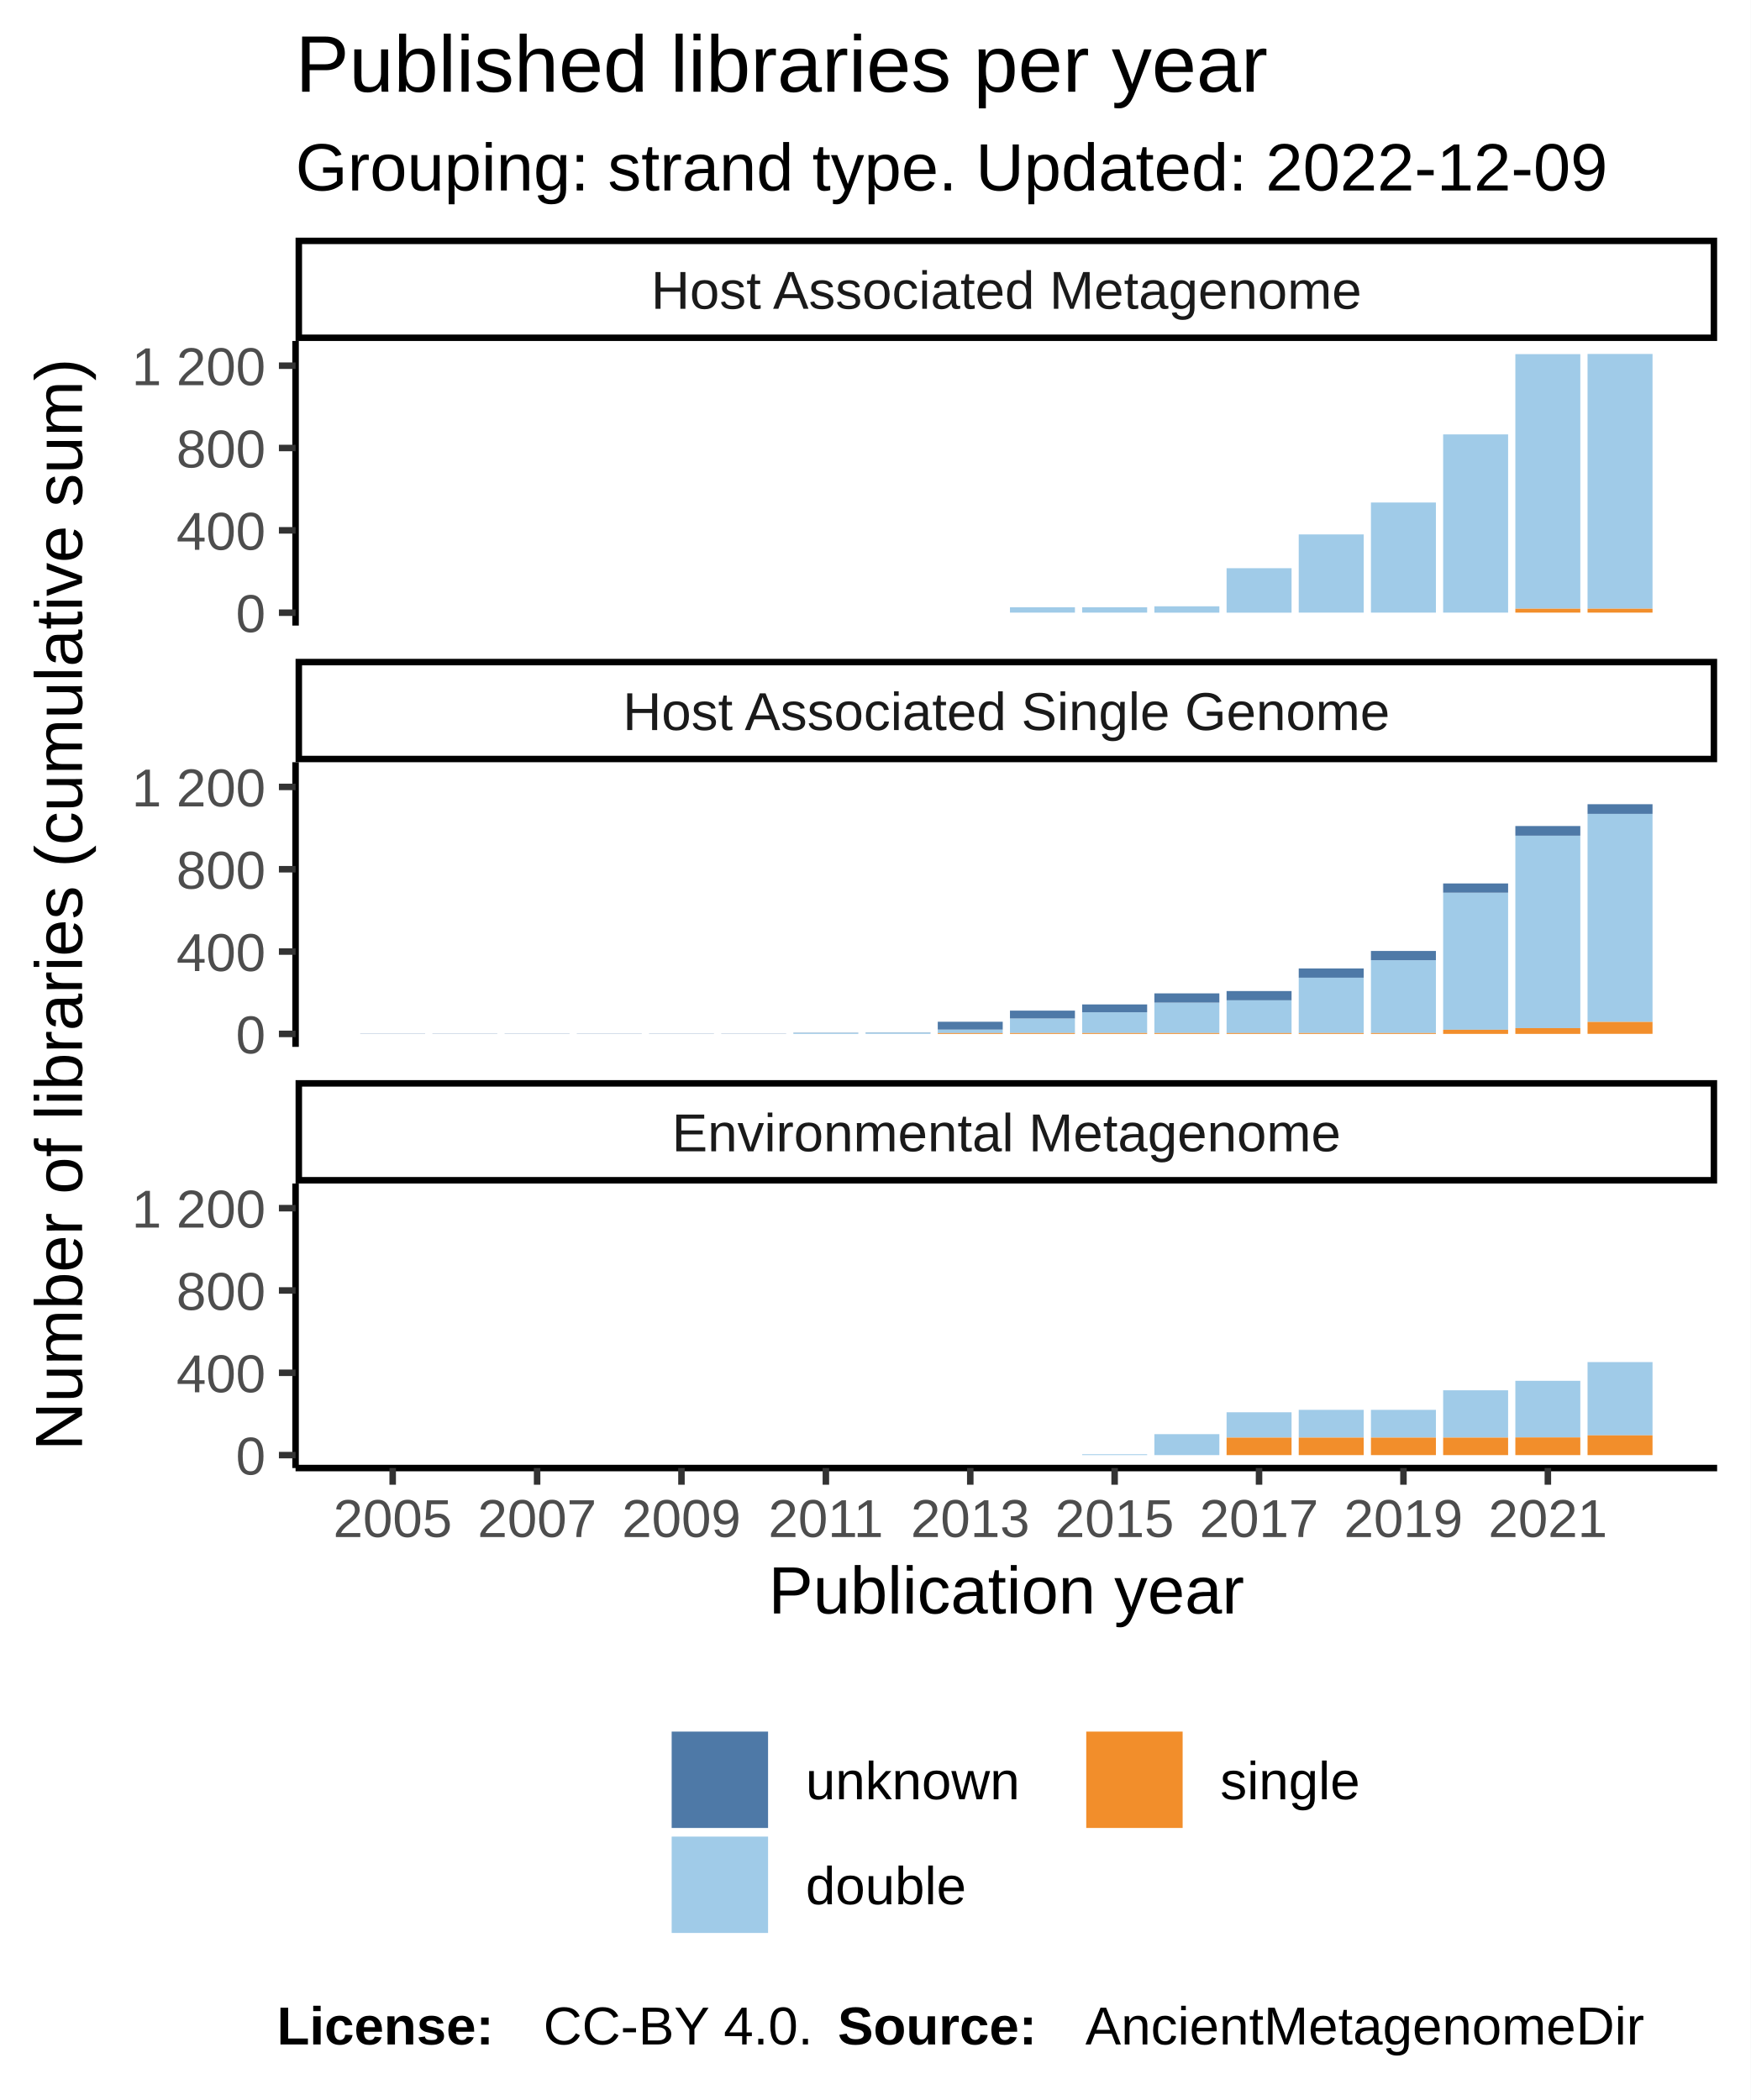
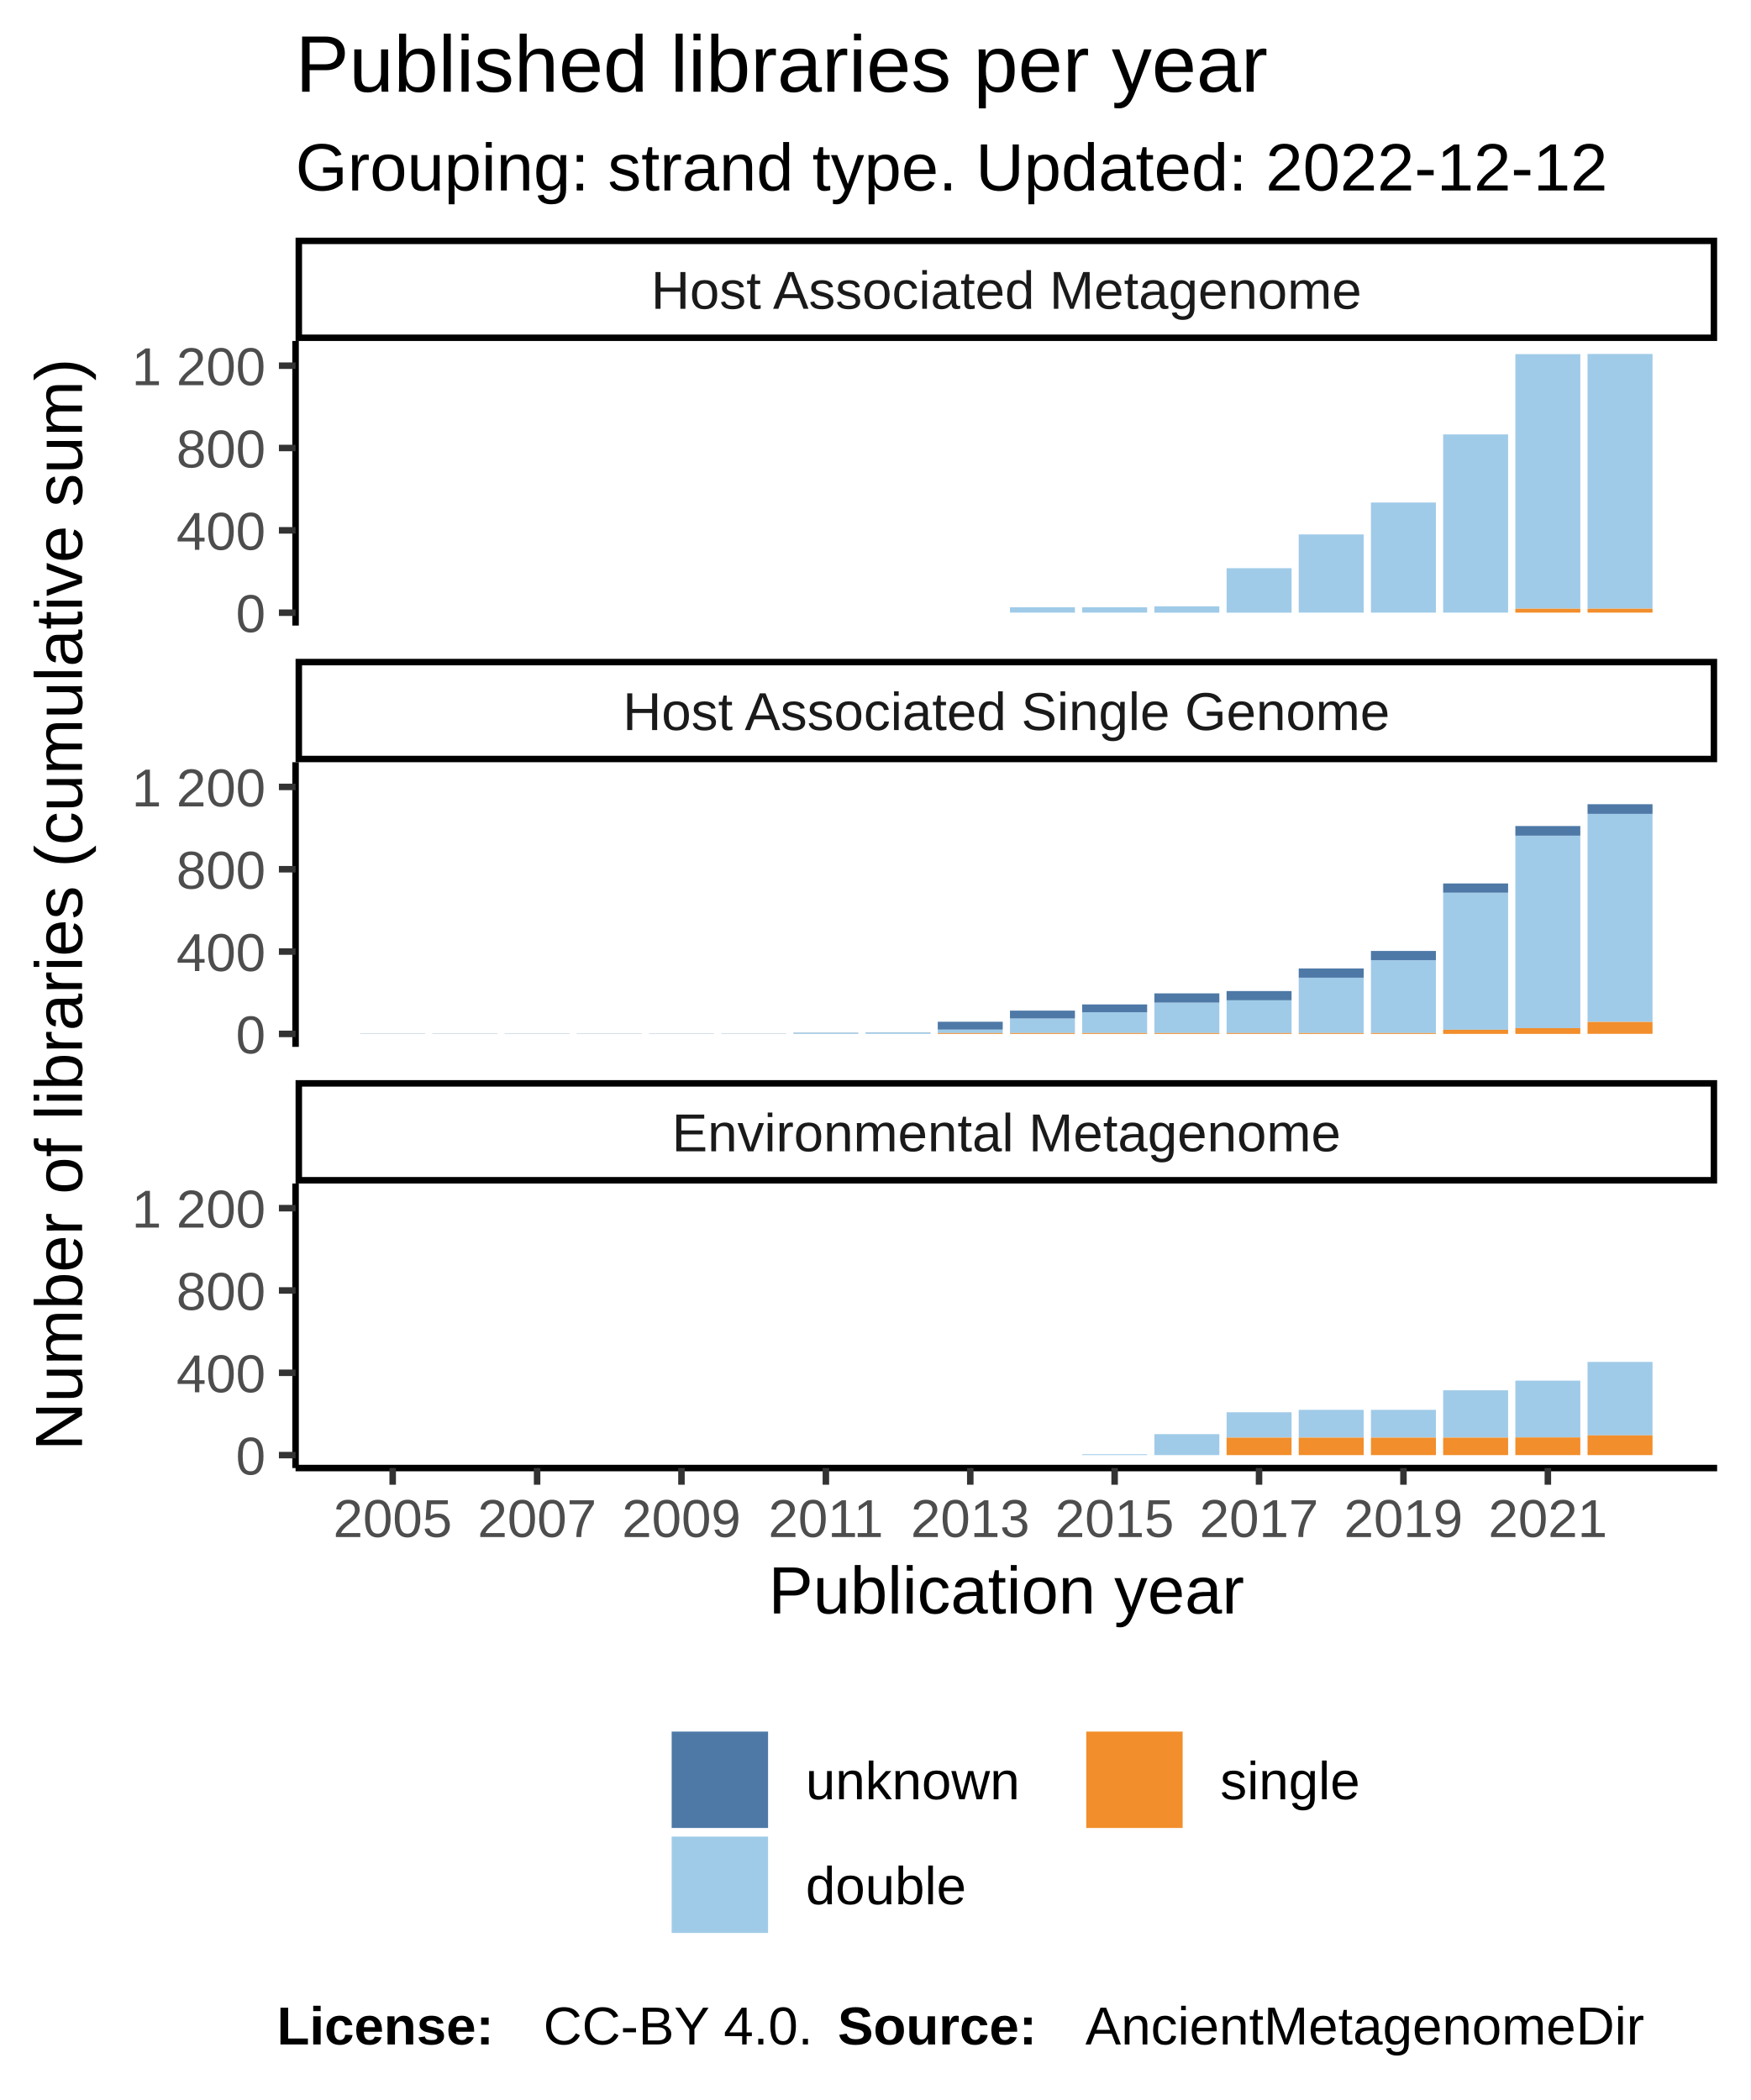
<svg xmlns="http://www.w3.org/2000/svg" class="svglite" width="288.00pt" height="345.60pt" viewBox="0 0 288.00 345.60">
  <defs>
    <style type="text/css">
    .svglite line, .svglite polyline, .svglite polygon, .svglite path, .svglite rect, .svglite circle {
      fill: none;
      stroke: #000000;
      stroke-linecap: round;
      stroke-linejoin: round;
      stroke-miterlimit: 10.00;
    }
  </style>
  </defs>
  <rect width="100%" height="100%" style="stroke: none; fill: #FFFFFF;" />
  <defs>
    <clipPath id="cpMC4wMHwyODguMDB8MC4wMHwzNDUuNjA=">
      <rect x="0.00" y="0.00" width="288.00" height="345.60" />
    </clipPath>
  </defs>
  <g clip-path="url(#cpMC4wMHwyODguMDB8MC4wMHwzNDUuNjA=)">
    <rect x="0.00" y="0.00" width="288.00" height="345.60" style="stroke-width: 1.07; stroke: #FFFFFF; fill: #FFFFFF;" />
  </g>
  <defs>
    <clipPath id="cpNDguNjN8MjgyLjUyfDU2LjEyfDEwMi45NQ==">
      <rect x="48.63" y="56.12" width="233.89" height="46.83" />
    </clipPath>
  </defs>
  <g clip-path="url(#cpNDguNjN8MjgyLjUyfDU2LjEyfDEwMi45NQ==)">
    <rect x="48.63" y="56.12" width="233.89" height="46.83" style="stroke-width: 1.07; stroke: none; fill: #FFFFFF;" />
    <rect x="59.26" y="100.83" width="10.69" height="0.00" style="stroke-width: 1.07; stroke: none; stroke-linecap: square; stroke-linejoin: miter; fill: #A0CBE8;" />
    <rect x="59.26" y="100.83" width="10.69" height="0.00" style="stroke-width: 1.07; stroke: none; stroke-linecap: square; stroke-linejoin: miter; fill: #F28E2B;" />
    <rect x="59.26" y="100.83" width="10.69" height="0.00" style="stroke-width: 1.07; stroke: none; stroke-linecap: square; stroke-linejoin: miter; fill: #4E79A7;" />
    <rect x="71.14" y="100.83" width="10.69" height="0.00" style="stroke-width: 1.07; stroke: none; stroke-linecap: square; stroke-linejoin: miter; fill: #A0CBE8;" />
    <rect x="71.14" y="100.83" width="10.69" height="0.00" style="stroke-width: 1.07; stroke: none; stroke-linecap: square; stroke-linejoin: miter; fill: #F28E2B;" />
    <rect x="71.14" y="100.83" width="10.69" height="0.00" style="stroke-width: 1.07; stroke: none; stroke-linecap: square; stroke-linejoin: miter; fill: #4E79A7;" />
    <rect x="83.02" y="100.83" width="10.69" height="0.00" style="stroke-width: 1.07; stroke: none; stroke-linecap: square; stroke-linejoin: miter; fill: #A0CBE8;" />
    <rect x="83.02" y="100.83" width="10.69" height="0.00" style="stroke-width: 1.07; stroke: none; stroke-linecap: square; stroke-linejoin: miter; fill: #F28E2B;" />
    <rect x="83.02" y="100.83" width="10.69" height="0.00" style="stroke-width: 1.07; stroke: none; stroke-linecap: square; stroke-linejoin: miter; fill: #4E79A7;" />
    <rect x="94.90" y="100.83" width="10.69" height="0.00" style="stroke-width: 1.07; stroke: none; stroke-linecap: square; stroke-linejoin: miter; fill: #A0CBE8;" />
    <rect x="94.90" y="100.83" width="10.69" height="0.00" style="stroke-width: 1.07; stroke: none; stroke-linecap: square; stroke-linejoin: miter; fill: #F28E2B;" />
    <rect x="94.90" y="100.83" width="10.69" height="0.00" style="stroke-width: 1.07; stroke: none; stroke-linecap: square; stroke-linejoin: miter; fill: #4E79A7;" />
    <rect x="106.78" y="100.83" width="10.69" height="0.00" style="stroke-width: 1.07; stroke: none; stroke-linecap: square; stroke-linejoin: miter; fill: #A0CBE8;" />
    <rect x="106.78" y="100.83" width="10.69" height="0.00" style="stroke-width: 1.07; stroke: none; stroke-linecap: square; stroke-linejoin: miter; fill: #F28E2B;" />
    <rect x="106.78" y="100.83" width="10.69" height="0.00" style="stroke-width: 1.07; stroke: none; stroke-linecap: square; stroke-linejoin: miter; fill: #4E79A7;" />
    <rect x="118.66" y="100.83" width="10.69" height="0.00" style="stroke-width: 1.07; stroke: none; stroke-linecap: square; stroke-linejoin: miter; fill: #A0CBE8;" />
    <rect x="118.66" y="100.83" width="10.69" height="0.00" style="stroke-width: 1.07; stroke: none; stroke-linecap: square; stroke-linejoin: miter; fill: #F28E2B;" />
    <rect x="118.66" y="100.83" width="10.69" height="0.00" style="stroke-width: 1.07; stroke: none; stroke-linecap: square; stroke-linejoin: miter; fill: #4E79A7;" />
    <rect x="130.53" y="100.83" width="10.69" height="0.00" style="stroke-width: 1.07; stroke: none; stroke-linecap: square; stroke-linejoin: miter; fill: #A0CBE8;" />
    <rect x="130.53" y="100.83" width="10.69" height="0.00" style="stroke-width: 1.07; stroke: none; stroke-linecap: square; stroke-linejoin: miter; fill: #F28E2B;" />
    <rect x="130.53" y="100.83" width="10.69" height="0.00" style="stroke-width: 1.07; stroke: none; stroke-linecap: square; stroke-linejoin: miter; fill: #4E79A7;" />
    <rect x="142.41" y="100.83" width="10.69" height="0.00" style="stroke-width: 1.07; stroke: none; stroke-linecap: square; stroke-linejoin: miter; fill: #A0CBE8;" />
    <rect x="142.41" y="100.83" width="10.69" height="0.00" style="stroke-width: 1.07; stroke: none; stroke-linecap: square; stroke-linejoin: miter; fill: #F28E2B;" />
    <rect x="142.41" y="100.83" width="10.69" height="0.00" style="stroke-width: 1.07; stroke: none; stroke-linecap: square; stroke-linejoin: miter; fill: #4E79A7;" />
    <rect x="154.29" y="100.83" width="10.69" height="0.00" style="stroke-width: 1.07; stroke: none; stroke-linecap: square; stroke-linejoin: miter; fill: #A0CBE8;" />
    <rect x="154.29" y="100.83" width="10.69" height="0.00" style="stroke-width: 1.07; stroke: none; stroke-linecap: square; stroke-linejoin: miter; fill: #F28E2B;" />
    <rect x="154.29" y="100.83" width="10.69" height="0.00" style="stroke-width: 1.07; stroke: none; stroke-linecap: square; stroke-linejoin: miter; fill: #4E79A7;" />
    <rect x="166.17" y="99.94" width="10.69" height="0.88" style="stroke-width: 1.07; stroke: none; stroke-linecap: square; stroke-linejoin: miter; fill: #A0CBE8;" />
    <rect x="166.17" y="100.83" width="10.69" height="0.00" style="stroke-width: 1.07; stroke: none; stroke-linecap: square; stroke-linejoin: miter; fill: #F28E2B;" />
    <rect x="166.17" y="99.94" width="10.69" height="0.00" style="stroke-width: 1.07; stroke: none; stroke-linecap: square; stroke-linejoin: miter; fill: #4E79A7;" />
    <rect x="178.05" y="99.94" width="10.69" height="0.88" style="stroke-width: 1.07; stroke: none; stroke-linecap: square; stroke-linejoin: miter; fill: #A0CBE8;" />
    <rect x="178.05" y="100.83" width="10.69" height="0.00" style="stroke-width: 1.07; stroke: none; stroke-linecap: square; stroke-linejoin: miter; fill: #F28E2B;" />
    <rect x="178.05" y="99.94" width="10.69" height="0.00" style="stroke-width: 1.07; stroke: none; stroke-linecap: square; stroke-linejoin: miter; fill: #4E79A7;" />
    <rect x="189.93" y="99.78" width="10.69" height="1.05" style="stroke-width: 1.07; stroke: none; stroke-linecap: square; stroke-linejoin: miter; fill: #A0CBE8;" />
    <rect x="189.93" y="100.83" width="10.69" height="0.00" style="stroke-width: 1.07; stroke: none; stroke-linecap: square; stroke-linejoin: miter; fill: #F28E2B;" />
    <rect x="189.93" y="99.78" width="10.69" height="0.00" style="stroke-width: 1.07; stroke: none; stroke-linecap: square; stroke-linejoin: miter; fill: #4E79A7;" />
    <rect x="201.81" y="93.51" width="10.69" height="7.32" style="stroke-width: 1.07; stroke: none; stroke-linecap: square; stroke-linejoin: miter; fill: #A0CBE8;" />
    <rect x="201.81" y="100.83" width="10.69" height="0.00" style="stroke-width: 1.07; stroke: none; stroke-linecap: square; stroke-linejoin: miter; fill: #F28E2B;" />
    <rect x="201.81" y="93.51" width="10.69" height="0.00" style="stroke-width: 1.07; stroke: none; stroke-linecap: square; stroke-linejoin: miter; fill: #4E79A7;" />
    <rect x="213.68" y="87.95" width="10.69" height="12.87" style="stroke-width: 1.07; stroke: none; stroke-linecap: square; stroke-linejoin: miter; fill: #A0CBE8;" />
    <rect x="213.68" y="100.83" width="10.69" height="0.00" style="stroke-width: 1.07; stroke: none; stroke-linecap: square; stroke-linejoin: miter; fill: #F28E2B;" />
    <rect x="213.68" y="87.95" width="10.69" height="0.00" style="stroke-width: 1.07; stroke: none; stroke-linecap: square; stroke-linejoin: miter; fill: #4E79A7;" />
    <rect x="225.56" y="82.70" width="10.69" height="18.12" style="stroke-width: 1.07; stroke: none; stroke-linecap: square; stroke-linejoin: miter; fill: #A0CBE8;" />
    <rect x="225.56" y="100.83" width="10.69" height="0.00" style="stroke-width: 1.07; stroke: none; stroke-linecap: square; stroke-linejoin: miter; fill: #F28E2B;" />
    <rect x="225.56" y="82.70" width="10.69" height="0.00" style="stroke-width: 1.07; stroke: none; stroke-linecap: square; stroke-linejoin: miter; fill: #4E79A7;" />
    <rect x="237.44" y="71.49" width="10.69" height="29.33" style="stroke-width: 1.07; stroke: none; stroke-linecap: square; stroke-linejoin: miter; fill: #A0CBE8;" />
    <rect x="237.44" y="100.83" width="10.69" height="0.00" style="stroke-width: 1.07; stroke: none; stroke-linecap: square; stroke-linejoin: miter; fill: #F28E2B;" />
    <rect x="237.44" y="71.49" width="10.69" height="0.00" style="stroke-width: 1.07; stroke: none; stroke-linecap: square; stroke-linejoin: miter; fill: #4E79A7;" />
    <rect x="249.32" y="58.28" width="10.69" height="41.90" style="stroke-width: 1.07; stroke: none; stroke-linecap: square; stroke-linejoin: miter; fill: #A0CBE8;" />
    <rect x="249.32" y="100.18" width="10.69" height="0.64" style="stroke-width: 1.07; stroke: none; stroke-linecap: square; stroke-linejoin: miter; fill: #F28E2B;" />
    <rect x="249.32" y="58.28" width="10.69" height="0.00" style="stroke-width: 1.07; stroke: none; stroke-linecap: square; stroke-linejoin: miter; fill: #4E79A7;" />
    <rect x="261.20" y="58.25" width="10.69" height="41.93" style="stroke-width: 1.07; stroke: none; stroke-linecap: square; stroke-linejoin: miter; fill: #A0CBE8;" />
    <rect x="261.20" y="100.18" width="10.69" height="0.64" style="stroke-width: 1.07; stroke: none; stroke-linecap: square; stroke-linejoin: miter; fill: #F28E2B;" />
    <rect x="261.20" y="58.25" width="10.69" height="0.00" style="stroke-width: 1.07; stroke: none; stroke-linecap: square; stroke-linejoin: miter; fill: #4E79A7;" />
  </g>
  <g clip-path="url(#cpMC4wMHwyODguMDB8MC4wMHwzNDUuNjA=)">
</g>
  <defs>
    <clipPath id="cpNDguNjN8MjgyLjUyfDEyNS40NHwxNzIuMjg=">
      <rect x="48.63" y="125.44" width="233.89" height="46.83" />
    </clipPath>
  </defs>
  <g clip-path="url(#cpNDguNjN8MjgyLjUyfDEyNS40NHwxNzIuMjg=)">
    <rect x="48.63" y="125.44" width="233.89" height="46.83" style="stroke-width: 1.07; stroke: none; fill: #FFFFFF;" />
    <rect x="59.26" y="170.11" width="10.69" height="0.034" style="stroke-width: 1.07; stroke: none; stroke-linecap: square; stroke-linejoin: miter; fill: #4E79A7;" />
    <rect x="59.26" y="170.15" width="10.69" height="0.00" style="stroke-width: 1.07; stroke: none; stroke-linecap: square; stroke-linejoin: miter; fill: #A0CBE8;" />
    <rect x="59.26" y="170.15" width="10.69" height="0.00" style="stroke-width: 1.07; stroke: none; stroke-linecap: square; stroke-linejoin: miter; fill: #F28E2B;" />
    <rect x="71.14" y="170.15" width="10.69" height="0.00" style="stroke-width: 1.07; stroke: none; stroke-linecap: square; stroke-linejoin: miter; fill: #A0CBE8;" />
    <rect x="71.14" y="170.15" width="10.69" height="0.00" style="stroke-width: 1.07; stroke: none; stroke-linecap: square; stroke-linejoin: miter; fill: #F28E2B;" />
    <rect x="71.14" y="170.11" width="10.69" height="0.034" style="stroke-width: 1.07; stroke: none; stroke-linecap: square; stroke-linejoin: miter; fill: #4E79A7;" />
    <rect x="83.02" y="170.15" width="10.69" height="0.00" style="stroke-width: 1.07; stroke: none; stroke-linecap: square; stroke-linejoin: miter; fill: #A0CBE8;" />
    <rect x="83.02" y="170.15" width="10.69" height="0.00" style="stroke-width: 1.07; stroke: none; stroke-linecap: square; stroke-linejoin: miter; fill: #F28E2B;" />
    <rect x="83.02" y="170.11" width="10.69" height="0.034" style="stroke-width: 1.07; stroke: none; stroke-linecap: square; stroke-linejoin: miter; fill: #4E79A7;" />
    <rect x="94.90" y="170.15" width="10.69" height="0.00" style="stroke-width: 1.07; stroke: none; stroke-linecap: square; stroke-linejoin: miter; fill: #A0CBE8;" />
    <rect x="94.90" y="170.15" width="10.69" height="0.00" style="stroke-width: 1.07; stroke: none; stroke-linecap: square; stroke-linejoin: miter; fill: #F28E2B;" />
    <rect x="94.90" y="170.11" width="10.69" height="0.034" style="stroke-width: 1.07; stroke: none; stroke-linecap: square; stroke-linejoin: miter; fill: #4E79A7;" />
    <rect x="106.78" y="170.15" width="10.69" height="0.00" style="stroke-width: 1.07; stroke: none; stroke-linecap: square; stroke-linejoin: miter; fill: #A0CBE8;" />
    <rect x="106.78" y="170.15" width="10.69" height="0.00" style="stroke-width: 1.07; stroke: none; stroke-linecap: square; stroke-linejoin: miter; fill: #F28E2B;" />
    <rect x="106.78" y="170.11" width="10.69" height="0.034" style="stroke-width: 1.07; stroke: none; stroke-linecap: square; stroke-linejoin: miter; fill: #4E79A7;" />
    <rect x="118.66" y="170.15" width="10.69" height="0.00" style="stroke-width: 1.07; stroke: none; stroke-linecap: square; stroke-linejoin: miter; fill: #A0CBE8;" />
    <rect x="118.66" y="170.15" width="10.69" height="0.00" style="stroke-width: 1.07; stroke: none; stroke-linecap: square; stroke-linejoin: miter; fill: #F28E2B;" />
    <rect x="118.66" y="170.11" width="10.69" height="0.034" style="stroke-width: 1.07; stroke: none; stroke-linecap: square; stroke-linejoin: miter; fill: #4E79A7;" />
    <rect x="130.53" y="169.98" width="10.69" height="0.17" style="stroke-width: 1.07; stroke: none; stroke-linecap: square; stroke-linejoin: miter; fill: #A0CBE8;" />
    <rect x="130.53" y="170.15" width="10.69" height="0.00" style="stroke-width: 1.07; stroke: none; stroke-linecap: square; stroke-linejoin: miter; fill: #F28E2B;" />
    <rect x="130.53" y="169.94" width="10.69" height="0.034" style="stroke-width: 1.07; stroke: none; stroke-linecap: square; stroke-linejoin: miter; fill: #4E79A7;" />
    <rect x="142.41" y="169.94" width="10.69" height="0.20" style="stroke-width: 1.07; stroke: none; stroke-linecap: square; stroke-linejoin: miter; fill: #A0CBE8;" />
    <rect x="142.41" y="170.15" width="10.69" height="0.00" style="stroke-width: 1.07; stroke: none; stroke-linecap: square; stroke-linejoin: miter; fill: #F28E2B;" />
    <rect x="142.41" y="169.91" width="10.69" height="0.034" style="stroke-width: 1.07; stroke: none; stroke-linecap: square; stroke-linejoin: miter; fill: #4E79A7;" />
    <rect x="154.29" y="169.44" width="10.69" height="0.58" style="stroke-width: 1.07; stroke: none; stroke-linecap: square; stroke-linejoin: miter; fill: #A0CBE8;" />
    <rect x="154.29" y="170.01" width="10.69" height="0.14" style="stroke-width: 1.07; stroke: none; stroke-linecap: square; stroke-linejoin: miter; fill: #F28E2B;" />
    <rect x="154.29" y="168.15" width="10.69" height="1.29" style="stroke-width: 1.07; stroke: none; stroke-linecap: square; stroke-linejoin: miter; fill: #4E79A7;" />
    <rect x="166.17" y="167.61" width="10.69" height="2.40" style="stroke-width: 1.07; stroke: none; stroke-linecap: square; stroke-linejoin: miter; fill: #A0CBE8;" />
    <rect x="166.17" y="170.01" width="10.69" height="0.14" style="stroke-width: 1.07; stroke: none; stroke-linecap: square; stroke-linejoin: miter; fill: #F28E2B;" />
    <rect x="166.17" y="166.32" width="10.69" height="1.29" style="stroke-width: 1.07; stroke: none; stroke-linecap: square; stroke-linejoin: miter; fill: #4E79A7;" />
    <rect x="178.05" y="166.59" width="10.69" height="3.42" style="stroke-width: 1.07; stroke: none; stroke-linecap: square; stroke-linejoin: miter; fill: #A0CBE8;" />
    <rect x="178.05" y="170.01" width="10.69" height="0.14" style="stroke-width: 1.07; stroke: none; stroke-linecap: square; stroke-linejoin: miter; fill: #F28E2B;" />
    <rect x="178.05" y="165.30" width="10.69" height="1.29" style="stroke-width: 1.07; stroke: none; stroke-linecap: square; stroke-linejoin: miter; fill: #4E79A7;" />
    <rect x="189.93" y="165.00" width="10.69" height="5.01" style="stroke-width: 1.07; stroke: none; stroke-linecap: square; stroke-linejoin: miter; fill: #A0CBE8;" />
    <rect x="189.93" y="163.48" width="10.69" height="1.52" style="stroke-width: 1.07; stroke: none; stroke-linecap: square; stroke-linejoin: miter; fill: #4E79A7;" />
    <rect x="189.93" y="170.01" width="10.69" height="0.14" style="stroke-width: 1.07; stroke: none; stroke-linecap: square; stroke-linejoin: miter; fill: #F28E2B;" />
    <rect x="201.81" y="164.63" width="10.69" height="5.39" style="stroke-width: 1.07; stroke: none; stroke-linecap: square; stroke-linejoin: miter; fill: #A0CBE8;" />
    <rect x="201.81" y="170.01" width="10.69" height="0.14" style="stroke-width: 1.07; stroke: none; stroke-linecap: square; stroke-linejoin: miter; fill: #F28E2B;" />
    <rect x="201.81" y="163.10" width="10.69" height="1.52" style="stroke-width: 1.07; stroke: none; stroke-linecap: square; stroke-linejoin: miter; fill: #4E79A7;" />
    <rect x="213.68" y="160.90" width="10.69" height="9.11" style="stroke-width: 1.07; stroke: none; stroke-linecap: square; stroke-linejoin: miter; fill: #A0CBE8;" />
    <rect x="213.68" y="170.01" width="10.69" height="0.14" style="stroke-width: 1.07; stroke: none; stroke-linecap: square; stroke-linejoin: miter; fill: #F28E2B;" />
    <rect x="213.68" y="159.38" width="10.69" height="1.52" style="stroke-width: 1.07; stroke: none; stroke-linecap: square; stroke-linejoin: miter; fill: #4E79A7;" />
    <rect x="225.56" y="158.02" width="10.69" height="11.99" style="stroke-width: 1.07; stroke: none; stroke-linecap: square; stroke-linejoin: miter; fill: #A0CBE8;" />
    <rect x="225.56" y="170.01" width="10.69" height="0.14" style="stroke-width: 1.07; stroke: none; stroke-linecap: square; stroke-linejoin: miter; fill: #F28E2B;" />
    <rect x="225.56" y="156.50" width="10.69" height="1.52" style="stroke-width: 1.07; stroke: none; stroke-linecap: square; stroke-linejoin: miter; fill: #4E79A7;" />
    <rect x="237.44" y="146.91" width="10.69" height="22.56" style="stroke-width: 1.07; stroke: none; stroke-linecap: square; stroke-linejoin: miter; fill: #A0CBE8;" />
    <rect x="237.44" y="169.47" width="10.69" height="0.68" style="stroke-width: 1.07; stroke: none; stroke-linecap: square; stroke-linejoin: miter; fill: #F28E2B;" />
    <rect x="237.44" y="145.39" width="10.69" height="1.52" style="stroke-width: 1.07; stroke: none; stroke-linecap: square; stroke-linejoin: miter; fill: #4E79A7;" />
    <rect x="249.32" y="137.53" width="10.69" height="31.67" style="stroke-width: 1.07; stroke: none; stroke-linecap: square; stroke-linejoin: miter; fill: #A0CBE8;" />
    <rect x="249.32" y="169.20" width="10.69" height="0.95" style="stroke-width: 1.07; stroke: none; stroke-linecap: square; stroke-linejoin: miter; fill: #F28E2B;" />
    <rect x="249.32" y="135.94" width="10.69" height="1.59" style="stroke-width: 1.07; stroke: none; stroke-linecap: square; stroke-linejoin: miter; fill: #4E79A7;" />
    <rect x="261.20" y="133.94" width="10.69" height="34.24" style="stroke-width: 1.07; stroke: none; stroke-linecap: square; stroke-linejoin: miter; fill: #A0CBE8;" />
    <rect x="261.20" y="168.18" width="10.69" height="1.96" style="stroke-width: 1.07; stroke: none; stroke-linecap: square; stroke-linejoin: miter; fill: #F28E2B;" />
    <rect x="261.20" y="132.35" width="10.69" height="1.59" style="stroke-width: 1.07; stroke: none; stroke-linecap: square; stroke-linejoin: miter; fill: #4E79A7;" />
  </g>
  <g clip-path="url(#cpMC4wMHwyODguMDB8MC4wMHwzNDUuNjA=)">
</g>
  <defs>
    <clipPath id="cpNDguNjN8MjgyLjUyfDE5NC43N3wyNDEuNjA=">
      <rect x="48.63" y="194.77" width="233.89" height="46.83" />
    </clipPath>
  </defs>
  <g clip-path="url(#cpNDguNjN8MjgyLjUyfDE5NC43N3wyNDEuNjA=)">
    <rect x="48.63" y="194.77" width="233.89" height="46.83" style="stroke-width: 1.07; stroke: none; fill: #FFFFFF;" />
    <rect x="59.26" y="239.47" width="10.69" height="0.00" style="stroke-width: 1.07; stroke: none; stroke-linecap: square; stroke-linejoin: miter; fill: #A0CBE8;" />
    <rect x="59.26" y="239.47" width="10.69" height="0.00" style="stroke-width: 1.07; stroke: none; stroke-linecap: square; stroke-linejoin: miter; fill: #F28E2B;" />
    <rect x="59.26" y="239.47" width="10.69" height="0.00" style="stroke-width: 1.07; stroke: none; stroke-linecap: square; stroke-linejoin: miter; fill: #4E79A7;" />
    <rect x="71.14" y="239.47" width="10.69" height="0.00" style="stroke-width: 1.07; stroke: none; stroke-linecap: square; stroke-linejoin: miter; fill: #A0CBE8;" />
    <rect x="71.14" y="239.47" width="10.69" height="0.00" style="stroke-width: 1.07; stroke: none; stroke-linecap: square; stroke-linejoin: miter; fill: #F28E2B;" />
    <rect x="71.14" y="239.47" width="10.69" height="0.00" style="stroke-width: 1.07; stroke: none; stroke-linecap: square; stroke-linejoin: miter; fill: #4E79A7;" />
    <rect x="83.02" y="239.47" width="10.69" height="0.00" style="stroke-width: 1.07; stroke: none; stroke-linecap: square; stroke-linejoin: miter; fill: #A0CBE8;" />
    <rect x="83.02" y="239.47" width="10.69" height="0.00" style="stroke-width: 1.07; stroke: none; stroke-linecap: square; stroke-linejoin: miter; fill: #F28E2B;" />
    <rect x="83.02" y="239.47" width="10.69" height="0.00" style="stroke-width: 1.07; stroke: none; stroke-linecap: square; stroke-linejoin: miter; fill: #4E79A7;" />
    <rect x="94.90" y="239.47" width="10.69" height="0.00" style="stroke-width: 1.07; stroke: none; stroke-linecap: square; stroke-linejoin: miter; fill: #A0CBE8;" />
    <rect x="94.90" y="239.47" width="10.69" height="0.00" style="stroke-width: 1.07; stroke: none; stroke-linecap: square; stroke-linejoin: miter; fill: #F28E2B;" />
    <rect x="94.90" y="239.47" width="10.69" height="0.00" style="stroke-width: 1.07; stroke: none; stroke-linecap: square; stroke-linejoin: miter; fill: #4E79A7;" />
    <rect x="106.78" y="239.47" width="10.69" height="0.00" style="stroke-width: 1.07; stroke: none; stroke-linecap: square; stroke-linejoin: miter; fill: #A0CBE8;" />
    <rect x="106.78" y="239.47" width="10.69" height="0.00" style="stroke-width: 1.07; stroke: none; stroke-linecap: square; stroke-linejoin: miter; fill: #F28E2B;" />
    <rect x="106.78" y="239.47" width="10.69" height="0.00" style="stroke-width: 1.07; stroke: none; stroke-linecap: square; stroke-linejoin: miter; fill: #4E79A7;" />
    <rect x="118.66" y="239.47" width="10.69" height="0.00" style="stroke-width: 1.07; stroke: none; stroke-linecap: square; stroke-linejoin: miter; fill: #A0CBE8;" />
    <rect x="118.66" y="239.47" width="10.69" height="0.00" style="stroke-width: 1.07; stroke: none; stroke-linecap: square; stroke-linejoin: miter; fill: #F28E2B;" />
    <rect x="118.66" y="239.47" width="10.69" height="0.00" style="stroke-width: 1.07; stroke: none; stroke-linecap: square; stroke-linejoin: miter; fill: #4E79A7;" />
    <rect x="130.53" y="239.47" width="10.69" height="0.00" style="stroke-width: 1.07; stroke: none; stroke-linecap: square; stroke-linejoin: miter; fill: #A0CBE8;" />
    <rect x="130.53" y="239.47" width="10.69" height="0.00" style="stroke-width: 1.07; stroke: none; stroke-linecap: square; stroke-linejoin: miter; fill: #F28E2B;" />
    <rect x="130.53" y="239.47" width="10.69" height="0.00" style="stroke-width: 1.07; stroke: none; stroke-linecap: square; stroke-linejoin: miter; fill: #4E79A7;" />
    <rect x="142.41" y="239.47" width="10.69" height="0.00" style="stroke-width: 1.07; stroke: none; stroke-linecap: square; stroke-linejoin: miter; fill: #A0CBE8;" />
    <rect x="142.41" y="239.47" width="10.69" height="0.00" style="stroke-width: 1.07; stroke: none; stroke-linecap: square; stroke-linejoin: miter; fill: #F28E2B;" />
    <rect x="142.41" y="239.47" width="10.69" height="0.00" style="stroke-width: 1.07; stroke: none; stroke-linecap: square; stroke-linejoin: miter; fill: #4E79A7;" />
    <rect x="154.29" y="239.47" width="10.69" height="0.00" style="stroke-width: 1.07; stroke: none; stroke-linecap: square; stroke-linejoin: miter; fill: #A0CBE8;" />
    <rect x="154.29" y="239.47" width="10.69" height="0.00" style="stroke-width: 1.07; stroke: none; stroke-linecap: square; stroke-linejoin: miter; fill: #F28E2B;" />
    <rect x="154.29" y="239.47" width="10.69" height="0.00" style="stroke-width: 1.07; stroke: none; stroke-linecap: square; stroke-linejoin: miter; fill: #4E79A7;" />
    <rect x="166.17" y="239.47" width="10.69" height="0.00" style="stroke-width: 1.07; stroke: none; stroke-linecap: square; stroke-linejoin: miter; fill: #A0CBE8;" />
    <rect x="166.17" y="239.47" width="10.69" height="0.00" style="stroke-width: 1.07; stroke: none; stroke-linecap: square; stroke-linejoin: miter; fill: #F28E2B;" />
    <rect x="166.17" y="239.47" width="10.69" height="0.00" style="stroke-width: 1.07; stroke: none; stroke-linecap: square; stroke-linejoin: miter; fill: #4E79A7;" />
    <rect x="178.05" y="239.33" width="10.69" height="0.14" style="stroke-width: 1.07; stroke: none; stroke-linecap: square; stroke-linejoin: miter; fill: #A0CBE8;" />
    <rect x="178.05" y="239.47" width="10.69" height="0.00" style="stroke-width: 1.07; stroke: none; stroke-linecap: square; stroke-linejoin: miter; fill: #F28E2B;" />
    <rect x="178.05" y="239.33" width="10.69" height="0.00" style="stroke-width: 1.07; stroke: none; stroke-linecap: square; stroke-linejoin: miter; fill: #4E79A7;" />
    <rect x="189.93" y="236.02" width="10.69" height="3.45" style="stroke-width: 1.07; stroke: none; stroke-linecap: square; stroke-linejoin: miter; fill: #A0CBE8;" />
    <rect x="189.93" y="239.47" width="10.69" height="0.00" style="stroke-width: 1.07; stroke: none; stroke-linecap: square; stroke-linejoin: miter; fill: #F28E2B;" />
    <rect x="189.93" y="236.02" width="10.69" height="0.00" style="stroke-width: 1.07; stroke: none; stroke-linecap: square; stroke-linejoin: miter; fill: #4E79A7;" />
    <rect x="201.81" y="232.42" width="10.69" height="4.17" style="stroke-width: 1.07; stroke: none; stroke-linecap: square; stroke-linejoin: miter; fill: #A0CBE8;" />
    <rect x="201.81" y="236.59" width="10.69" height="2.88" style="stroke-width: 1.07; stroke: none; stroke-linecap: square; stroke-linejoin: miter; fill: #F28E2B;" />
    <rect x="201.81" y="232.42" width="10.69" height="0.00" style="stroke-width: 1.07; stroke: none; stroke-linecap: square; stroke-linejoin: miter; fill: #4E79A7;" />
    <rect x="213.68" y="232.02" width="10.69" height="4.57" style="stroke-width: 1.07; stroke: none; stroke-linecap: square; stroke-linejoin: miter; fill: #A0CBE8;" />
    <rect x="213.68" y="236.59" width="10.69" height="2.88" style="stroke-width: 1.07; stroke: none; stroke-linecap: square; stroke-linejoin: miter; fill: #F28E2B;" />
    <rect x="213.68" y="232.02" width="10.69" height="0.00" style="stroke-width: 1.07; stroke: none; stroke-linecap: square; stroke-linejoin: miter; fill: #4E79A7;" />
    <rect x="225.56" y="232.02" width="10.69" height="4.57" style="stroke-width: 1.07; stroke: none; stroke-linecap: square; stroke-linejoin: miter; fill: #A0CBE8;" />
    <rect x="225.56" y="236.59" width="10.69" height="2.88" style="stroke-width: 1.07; stroke: none; stroke-linecap: square; stroke-linejoin: miter; fill: #F28E2B;" />
    <rect x="225.56" y="232.02" width="10.69" height="0.00" style="stroke-width: 1.07; stroke: none; stroke-linecap: square; stroke-linejoin: miter; fill: #4E79A7;" />
    <rect x="237.44" y="228.80" width="10.69" height="7.79" style="stroke-width: 1.07; stroke: none; stroke-linecap: square; stroke-linejoin: miter; fill: #A0CBE8;" />
    <rect x="237.44" y="236.59" width="10.69" height="2.88" style="stroke-width: 1.07; stroke: none; stroke-linecap: square; stroke-linejoin: miter; fill: #F28E2B;" />
    <rect x="237.44" y="228.80" width="10.69" height="0.00" style="stroke-width: 1.07; stroke: none; stroke-linecap: square; stroke-linejoin: miter; fill: #4E79A7;" />
-     <rect x="249.32" y="227.24" width="10.69" height="9.31" style="stroke-width: 1.07; stroke: none; stroke-linecap: square; stroke-linejoin: miter; fill: #A0CBE8;" />
+     <rect x="249.32" y="227.21" width="10.69" height="9.35" style="stroke-width: 1.07; stroke: none; stroke-linecap: square; stroke-linejoin: miter; fill: #A0CBE8;" />
    <rect x="249.32" y="236.56" width="10.69" height="2.91" style="stroke-width: 1.07; stroke: none; stroke-linecap: square; stroke-linejoin: miter; fill: #F28E2B;" />
-     <rect x="249.32" y="227.24" width="10.69" height="0.00" style="stroke-width: 1.07; stroke: none; stroke-linecap: square; stroke-linejoin: miter; fill: #4E79A7;" />
-     <rect x="261.20" y="224.16" width="10.69" height="12.06" style="stroke-width: 1.07; stroke: none; stroke-linecap: square; stroke-linejoin: miter; fill: #A0CBE8;" />
+     <rect x="249.32" y="227.21" width="10.69" height="0.00" style="stroke-width: 1.07; stroke: none; stroke-linecap: square; stroke-linejoin: miter; fill: #4E79A7;" />
+     <rect x="261.20" y="224.13" width="10.69" height="12.09" style="stroke-width: 1.07; stroke: none; stroke-linecap: square; stroke-linejoin: miter; fill: #A0CBE8;" />
    <rect x="261.20" y="236.22" width="10.69" height="3.25" style="stroke-width: 1.07; stroke: none; stroke-linecap: square; stroke-linejoin: miter; fill: #F28E2B;" />
-     <rect x="261.20" y="224.16" width="10.69" height="0.00" style="stroke-width: 1.07; stroke: none; stroke-linecap: square; stroke-linejoin: miter; fill: #4E79A7;" />
+     <rect x="261.20" y="224.13" width="10.69" height="0.00" style="stroke-width: 1.07; stroke: none; stroke-linecap: square; stroke-linejoin: miter; fill: #4E79A7;" />
  </g>
  <g clip-path="url(#cpMC4wMHwyODguMDB8MC4wMHwzNDUuNjA=)">
</g>
  <defs>
    <clipPath id="cpNDguNjN8MjgyLjUyfDE3Ny43NnwxOTQuNzc=">
      <rect x="48.63" y="177.76" width="233.89" height="17.01" />
    </clipPath>
  </defs>
  <g clip-path="url(#cpNDguNjN8MjgyLjUyfDE3Ny43NnwxOTQuNzc=)">
    <rect x="48.63" y="177.76" width="233.89" height="17.01" style="stroke-width: 2.13; fill: #FFFFFF;" />
    <text x="165.58" y="189.47" text-anchor="middle" style="font-size: 8.80px; fill: #1A1A1A; font-family: Liberation Sans;" textLength="124.59px" lengthAdjust="spacingAndGlyphs">Environmental Metagenome</text>
  </g>
  <g clip-path="url(#cpMC4wMHwyODguMDB8MC4wMHwzNDUuNjA=)">
</g>
  <defs>
    <clipPath id="cpNDguNjN8MjgyLjUyfDEwOC40M3wxMjUuNDQ=">
      <rect x="48.63" y="108.43" width="233.89" height="17.01" />
    </clipPath>
  </defs>
  <g clip-path="url(#cpNDguNjN8MjgyLjUyfDEwOC40M3wxMjUuNDQ=)">
    <rect x="48.63" y="108.43" width="233.89" height="17.01" style="stroke-width: 2.13; fill: #FFFFFF;" />
    <text x="165.58" y="120.15" text-anchor="middle" style="font-size: 8.80px; fill: #1A1A1A; font-family: Liberation Sans;" textLength="140.36px" lengthAdjust="spacingAndGlyphs">Host Associated Single Genome</text>
  </g>
  <g clip-path="url(#cpMC4wMHwyODguMDB8MC4wMHwzNDUuNjA=)">
</g>
  <defs>
    <clipPath id="cpNDguNjN8MjgyLjUyfDM5LjExfDU2LjEy">
      <rect x="48.63" y="39.11" width="233.89" height="17.01" />
    </clipPath>
  </defs>
  <g clip-path="url(#cpNDguNjN8MjgyLjUyfDM5LjExfDU2LjEy)">
    <rect x="48.63" y="39.11" width="233.89" height="17.01" style="stroke-width: 2.13; fill: #FFFFFF;" />
    <text x="165.58" y="50.82" text-anchor="middle" style="font-size: 8.80px; fill: #1A1A1A; font-family: Liberation Sans;" textLength="131.12px" lengthAdjust="spacingAndGlyphs">Host Associated Metagenome</text>
  </g>
  <g clip-path="url(#cpMC4wMHwyODguMDB8MC4wMHwzNDUuNjA=)">
    <polyline points="48.63,241.60 282.52,241.60 " style="stroke-width: 1.07; stroke-linecap: butt;" />
    <polyline points="64.61,244.34 64.61,241.60 " style="stroke-width: 1.07; stroke: #333333; stroke-linecap: butt;" />
    <polyline points="88.37,244.34 88.37,241.60 " style="stroke-width: 1.07; stroke: #333333; stroke-linecap: butt;" />
    <polyline points="112.12,244.34 112.12,241.60 " style="stroke-width: 1.07; stroke: #333333; stroke-linecap: butt;" />
    <polyline points="135.88,244.34 135.88,241.60 " style="stroke-width: 1.07; stroke: #333333; stroke-linecap: butt;" />
    <polyline points="159.64,244.34 159.64,241.60 " style="stroke-width: 1.07; stroke: #333333; stroke-linecap: butt;" />
    <polyline points="183.39,244.34 183.39,241.60 " style="stroke-width: 1.07; stroke: #333333; stroke-linecap: butt;" />
    <polyline points="207.15,244.34 207.15,241.60 " style="stroke-width: 1.07; stroke: #333333; stroke-linecap: butt;" />
    <polyline points="230.91,244.34 230.91,241.60 " style="stroke-width: 1.07; stroke: #333333; stroke-linecap: butt;" />
    <polyline points="254.67,244.34 254.67,241.60 " style="stroke-width: 1.07; stroke: #333333; stroke-linecap: butt;" />
    <text x="64.61" y="252.95" text-anchor="middle" style="font-size: 8.80px; fill: #4D4D4D; font-family: Liberation Sans;" textLength="22.38px" lengthAdjust="spacingAndGlyphs">2005</text>
    <text x="88.37" y="252.95" text-anchor="middle" style="font-size: 8.80px; fill: #4D4D4D; font-family: Liberation Sans;" textLength="22.38px" lengthAdjust="spacingAndGlyphs">2007</text>
    <text x="112.12" y="252.95" text-anchor="middle" style="font-size: 8.80px; fill: #4D4D4D; font-family: Liberation Sans;" textLength="22.38px" lengthAdjust="spacingAndGlyphs">2009</text>
    <text x="135.88" y="252.95" text-anchor="middle" style="font-size: 8.80px; fill: #4D4D4D; font-family: Liberation Sans;" textLength="22.38px" lengthAdjust="spacingAndGlyphs">2011</text>
    <text x="159.64" y="252.95" text-anchor="middle" style="font-size: 8.80px; fill: #4D4D4D; font-family: Liberation Sans;" textLength="22.38px" lengthAdjust="spacingAndGlyphs">2013</text>
    <text x="183.39" y="252.95" text-anchor="middle" style="font-size: 8.80px; fill: #4D4D4D; font-family: Liberation Sans;" textLength="22.38px" lengthAdjust="spacingAndGlyphs">2015</text>
    <text x="207.15" y="252.95" text-anchor="middle" style="font-size: 8.80px; fill: #4D4D4D; font-family: Liberation Sans;" textLength="22.38px" lengthAdjust="spacingAndGlyphs">2017</text>
    <text x="230.91" y="252.95" text-anchor="middle" style="font-size: 8.80px; fill: #4D4D4D; font-family: Liberation Sans;" textLength="22.38px" lengthAdjust="spacingAndGlyphs">2019</text>
    <text x="254.67" y="252.95" text-anchor="middle" style="font-size: 8.80px; fill: #4D4D4D; font-family: Liberation Sans;" textLength="22.38px" lengthAdjust="spacingAndGlyphs">2021</text>
    <polyline points="48.63,102.95 48.63,56.12 " style="stroke-width: 1.07; stroke-linecap: butt;" />
    <text x="43.70" y="104.03" text-anchor="end" style="font-size: 8.80px; fill: #4D4D4D; font-family: Liberation Sans;" textLength="5.59px" lengthAdjust="spacingAndGlyphs">0</text>
    <text x="43.70" y="90.48" text-anchor="end" style="font-size: 8.80px; fill: #4D4D4D; font-family: Liberation Sans;" textLength="16.78px" lengthAdjust="spacingAndGlyphs">400</text>
    <text x="43.70" y="76.94" text-anchor="end" style="font-size: 8.80px; fill: #4D4D4D; font-family: Liberation Sans;" textLength="16.78px" lengthAdjust="spacingAndGlyphs">800</text>
    <text x="43.70" y="63.39" text-anchor="end" style="font-size: 8.80px; fill: #4D4D4D; font-family: Liberation Sans;" textLength="25.17px" lengthAdjust="spacingAndGlyphs">1 200</text>
    <polyline points="45.89,100.83 48.63,100.83 " style="stroke-width: 1.07; stroke: #333333; stroke-linecap: butt;" />
    <polyline points="45.89,87.28 48.63,87.28 " style="stroke-width: 1.07; stroke: #333333; stroke-linecap: butt;" />
    <polyline points="45.89,73.73 48.63,73.73 " style="stroke-width: 1.07; stroke: #333333; stroke-linecap: butt;" />
    <polyline points="45.89,60.18 48.63,60.18 " style="stroke-width: 1.07; stroke: #333333; stroke-linecap: butt;" />
    <polyline points="48.63,172.28 48.63,125.44 " style="stroke-width: 1.07; stroke-linecap: butt;" />
    <text x="43.70" y="173.36" text-anchor="end" style="font-size: 8.80px; fill: #4D4D4D; font-family: Liberation Sans;" textLength="5.59px" lengthAdjust="spacingAndGlyphs">0</text>
    <text x="43.70" y="159.81" text-anchor="end" style="font-size: 8.80px; fill: #4D4D4D; font-family: Liberation Sans;" textLength="16.78px" lengthAdjust="spacingAndGlyphs">400</text>
    <text x="43.70" y="146.26" text-anchor="end" style="font-size: 8.80px; fill: #4D4D4D; font-family: Liberation Sans;" textLength="16.78px" lengthAdjust="spacingAndGlyphs">800</text>
    <text x="43.70" y="132.71" text-anchor="end" style="font-size: 8.80px; fill: #4D4D4D; font-family: Liberation Sans;" textLength="25.17px" lengthAdjust="spacingAndGlyphs">1 200</text>
    <polyline points="45.89,170.15 48.63,170.15 " style="stroke-width: 1.07; stroke: #333333; stroke-linecap: butt;" />
    <polyline points="45.89,156.60 48.63,156.60 " style="stroke-width: 1.07; stroke: #333333; stroke-linecap: butt;" />
    <polyline points="45.89,143.05 48.63,143.05 " style="stroke-width: 1.07; stroke: #333333; stroke-linecap: butt;" />
    <polyline points="45.89,129.50 48.63,129.50 " style="stroke-width: 1.07; stroke: #333333; stroke-linecap: butt;" />
    <polyline points="48.63,241.60 48.63,194.77 " style="stroke-width: 1.07; stroke-linecap: butt;" />
    <text x="43.70" y="242.68" text-anchor="end" style="font-size: 8.80px; fill: #4D4D4D; font-family: Liberation Sans;" textLength="5.59px" lengthAdjust="spacingAndGlyphs">0</text>
    <text x="43.70" y="229.13" text-anchor="end" style="font-size: 8.80px; fill: #4D4D4D; font-family: Liberation Sans;" textLength="16.78px" lengthAdjust="spacingAndGlyphs">400</text>
    <text x="43.70" y="215.58" text-anchor="end" style="font-size: 8.80px; fill: #4D4D4D; font-family: Liberation Sans;" textLength="16.78px" lengthAdjust="spacingAndGlyphs">800</text>
    <text x="43.70" y="202.03" text-anchor="end" style="font-size: 8.80px; fill: #4D4D4D; font-family: Liberation Sans;" textLength="25.17px" lengthAdjust="spacingAndGlyphs">1 200</text>
    <polyline points="45.89,239.47 48.63,239.47 " style="stroke-width: 1.07; stroke: #333333; stroke-linecap: butt;" />
    <polyline points="45.89,225.92 48.63,225.92 " style="stroke-width: 1.07; stroke: #333333; stroke-linecap: butt;" />
    <polyline points="45.89,212.37 48.63,212.37 " style="stroke-width: 1.07; stroke: #333333; stroke-linecap: butt;" />
    <polyline points="45.89,198.83 48.63,198.83 " style="stroke-width: 1.07; stroke: #333333; stroke-linecap: butt;" />
    <text x="165.58" y="265.53" text-anchor="middle" style="font-size: 11.00px; font-family: Liberation Sans;" textLength="88.41px" lengthAdjust="spacingAndGlyphs">Publication year</text>
    <text transform="translate(13.50,148.86) rotate(-90)" text-anchor="middle" style="font-size: 11.00px; font-family: Liberation Sans;" textLength="213.38px" lengthAdjust="spacingAndGlyphs">Number of  libraries  (cumulative sum)</text>
    <rect x="98.85" y="278.78" width="133.46" height="45.52" style="stroke-width: 1.07; stroke: none; fill: #FFFFFF;" />
    <rect x="110.51" y="284.97" width="15.86" height="15.86" style="stroke-width: 1.07; stroke: none; stroke-linecap: square; stroke-linejoin: miter; fill: #4E79A7;" />
    <rect x="110.51" y="302.25" width="15.86" height="15.86" style="stroke-width: 1.07; stroke: none; stroke-linecap: square; stroke-linejoin: miter; fill: #A0CBE8;" />
    <rect x="178.72" y="284.97" width="15.86" height="15.86" style="stroke-width: 1.07; stroke: none; stroke-linecap: square; stroke-linejoin: miter; fill: #F28E2B;" />
    <text x="132.56" y="296.11" style="font-size: 8.80px; font-family: Liberation Sans;" textLength="39.97px" lengthAdjust="spacingAndGlyphs">unknown</text>
    <text x="132.56" y="313.39" style="font-size: 8.80px; font-family: Liberation Sans;" textLength="30.00px" lengthAdjust="spacingAndGlyphs">double</text>
    <text x="200.77" y="296.11" style="font-size: 8.80px; font-family: Liberation Sans;" textLength="26.06px" lengthAdjust="spacingAndGlyphs">single</text>
-     <text x="48.63" y="31.34" style="font-size: 11.00px; font-family: Liberation Sans;" textLength="245.99px" lengthAdjust="spacingAndGlyphs">Grouping: strand type. Updated: 2022-12-09</text>
+     <text x="48.63" y="31.34" style="font-size: 11.00px; font-family: Liberation Sans;" textLength="245.99px" lengthAdjust="spacingAndGlyphs">Grouping: strand type. Updated: 2022-12-12</text>
    <text x="48.63" y="15.10" style="font-size: 13.20px; font-family: Liberation Sans;" textLength="180.69px" lengthAdjust="spacingAndGlyphs">Published libraries per year</text>
    <text x="45.55" y="336.46" style="font-size: 8.80px; font-weight: bold; font-family: Liberation Sans;" textLength="43.86px" lengthAdjust="spacingAndGlyphs">License: </text>
    <text x="89.40" y="336.46" style="font-size: 8.80px; font-family: Liberation Sans;" textLength="48.43px" lengthAdjust="spacingAndGlyphs">CC-BY 4.0. </text>
    <text x="137.83" y="336.46" style="font-size: 8.80px; font-weight: bold; font-family: Liberation Sans;" textLength="40.75px" lengthAdjust="spacingAndGlyphs">Source: </text>
    <text x="178.58" y="336.46" style="font-size: 8.80px; font-family: Liberation Sans;" textLength="103.94px" lengthAdjust="spacingAndGlyphs">AncientMetagenomeDir</text>
  </g>
</svg>
